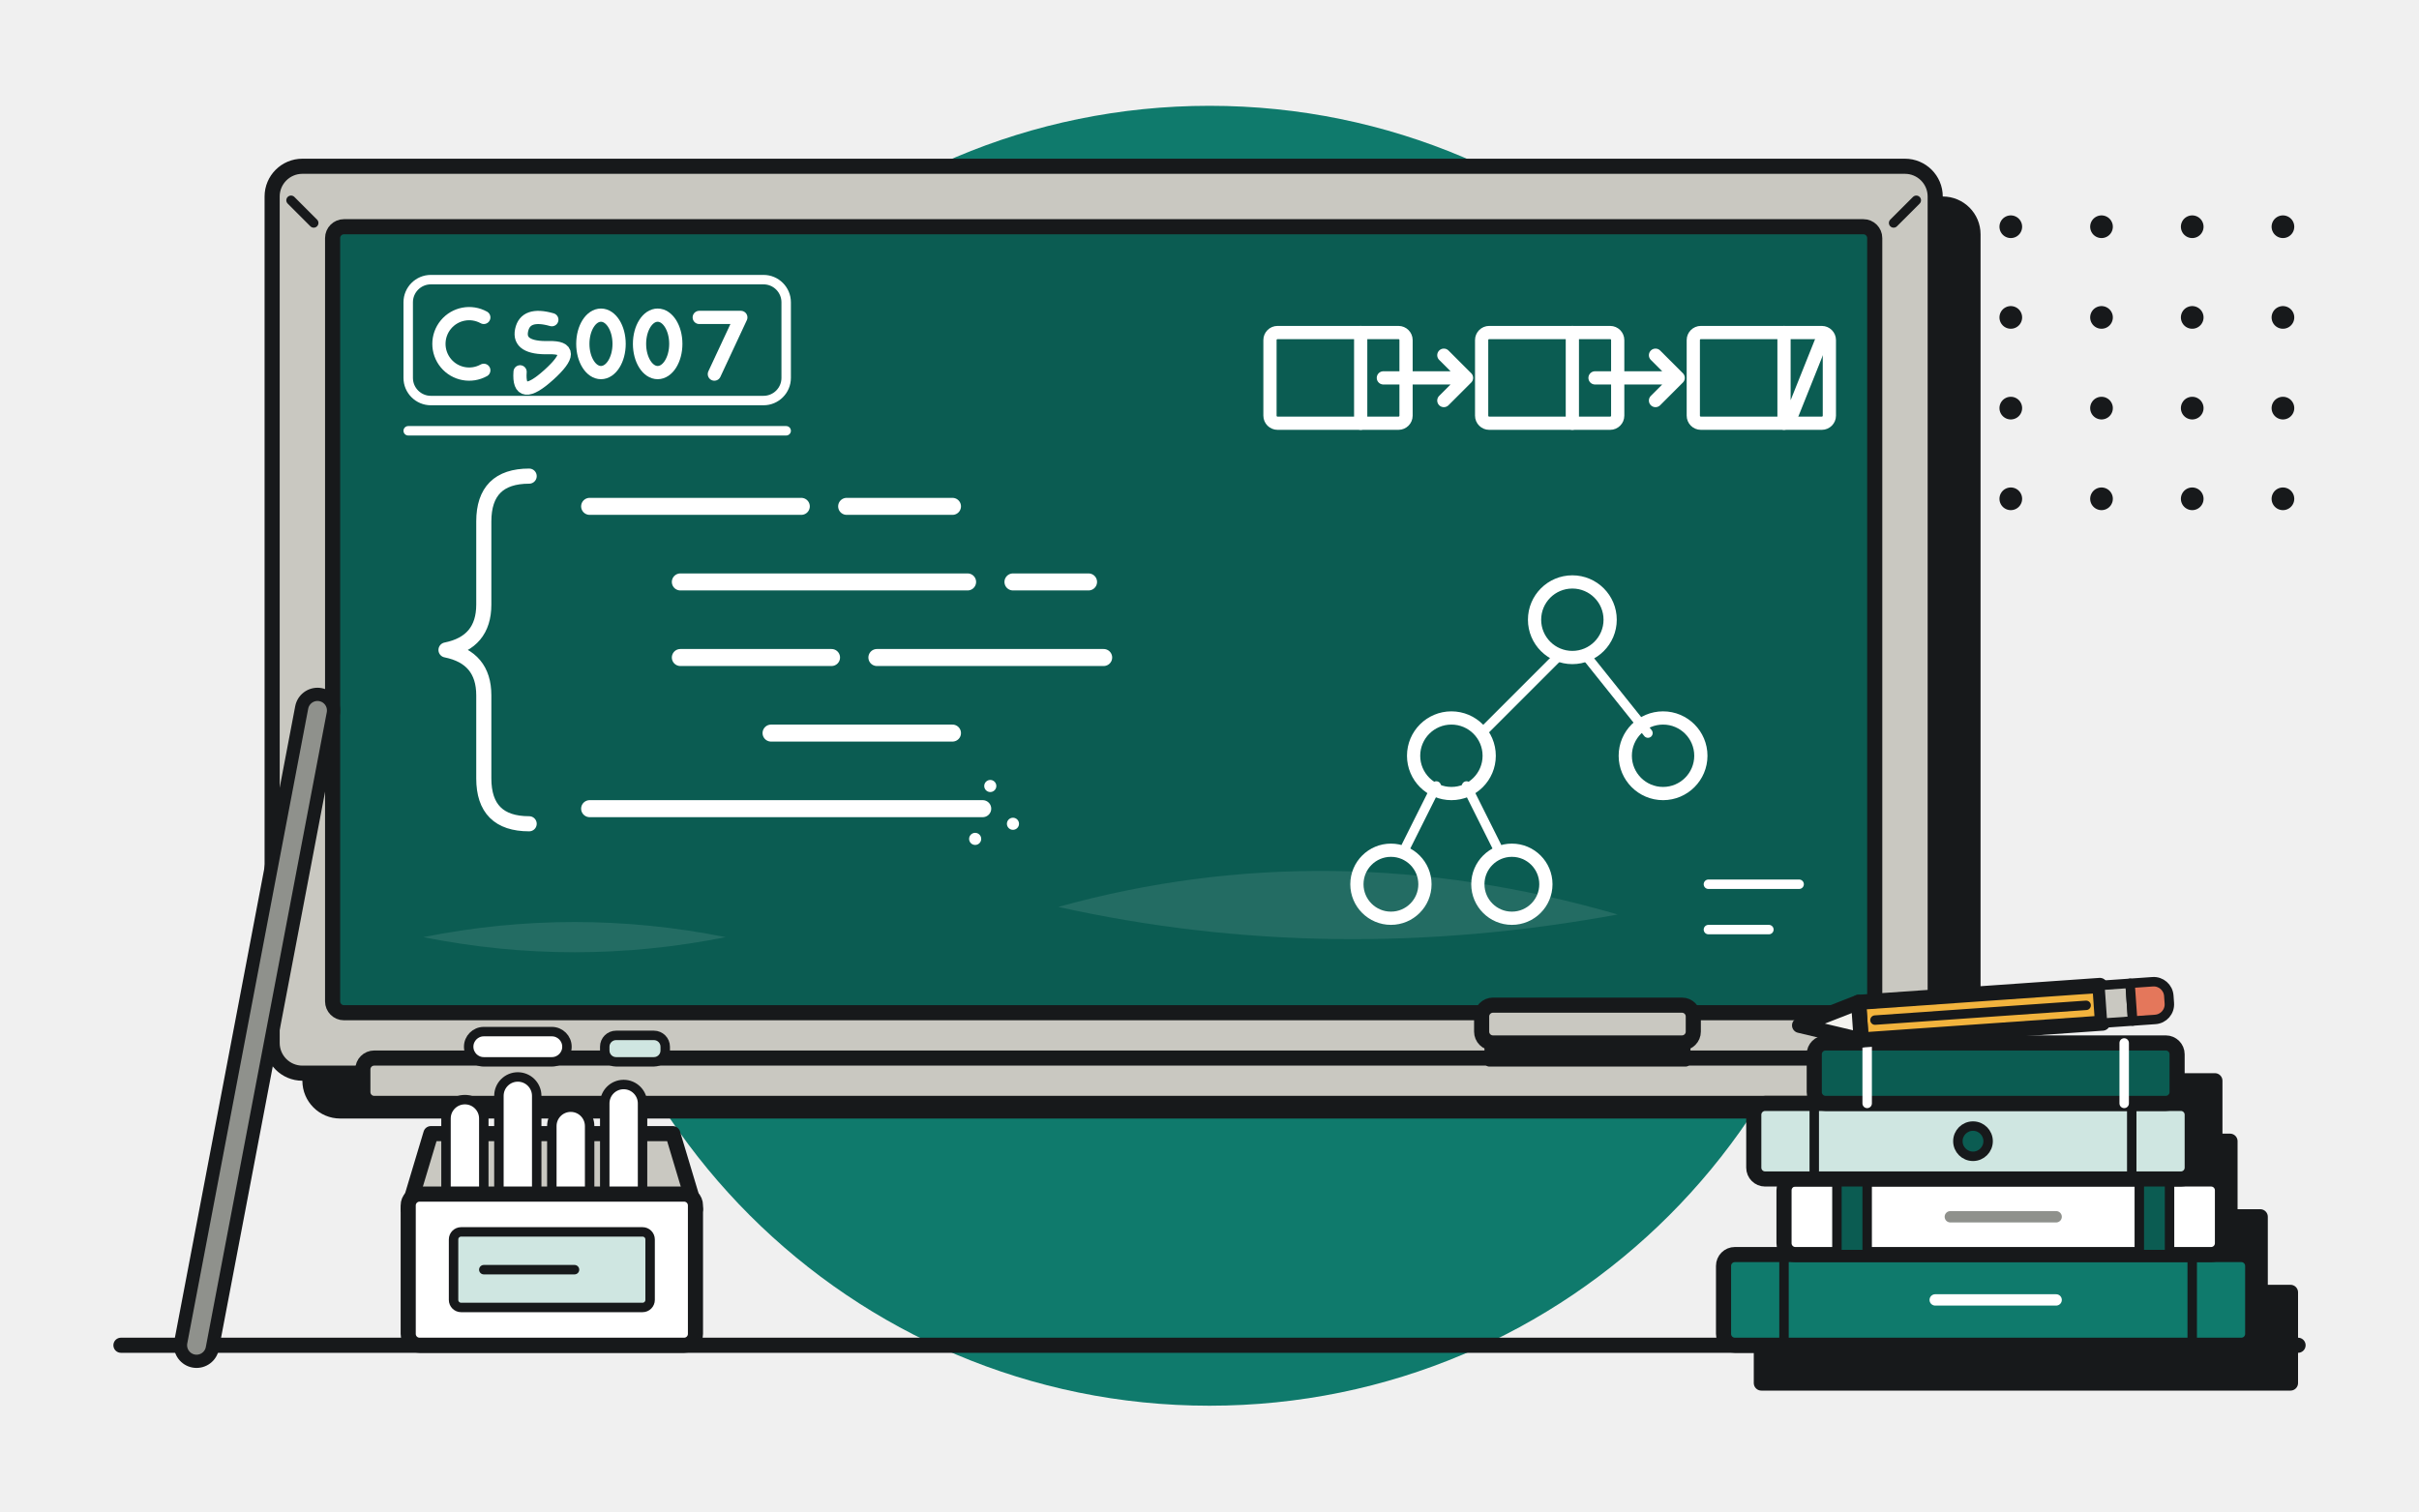
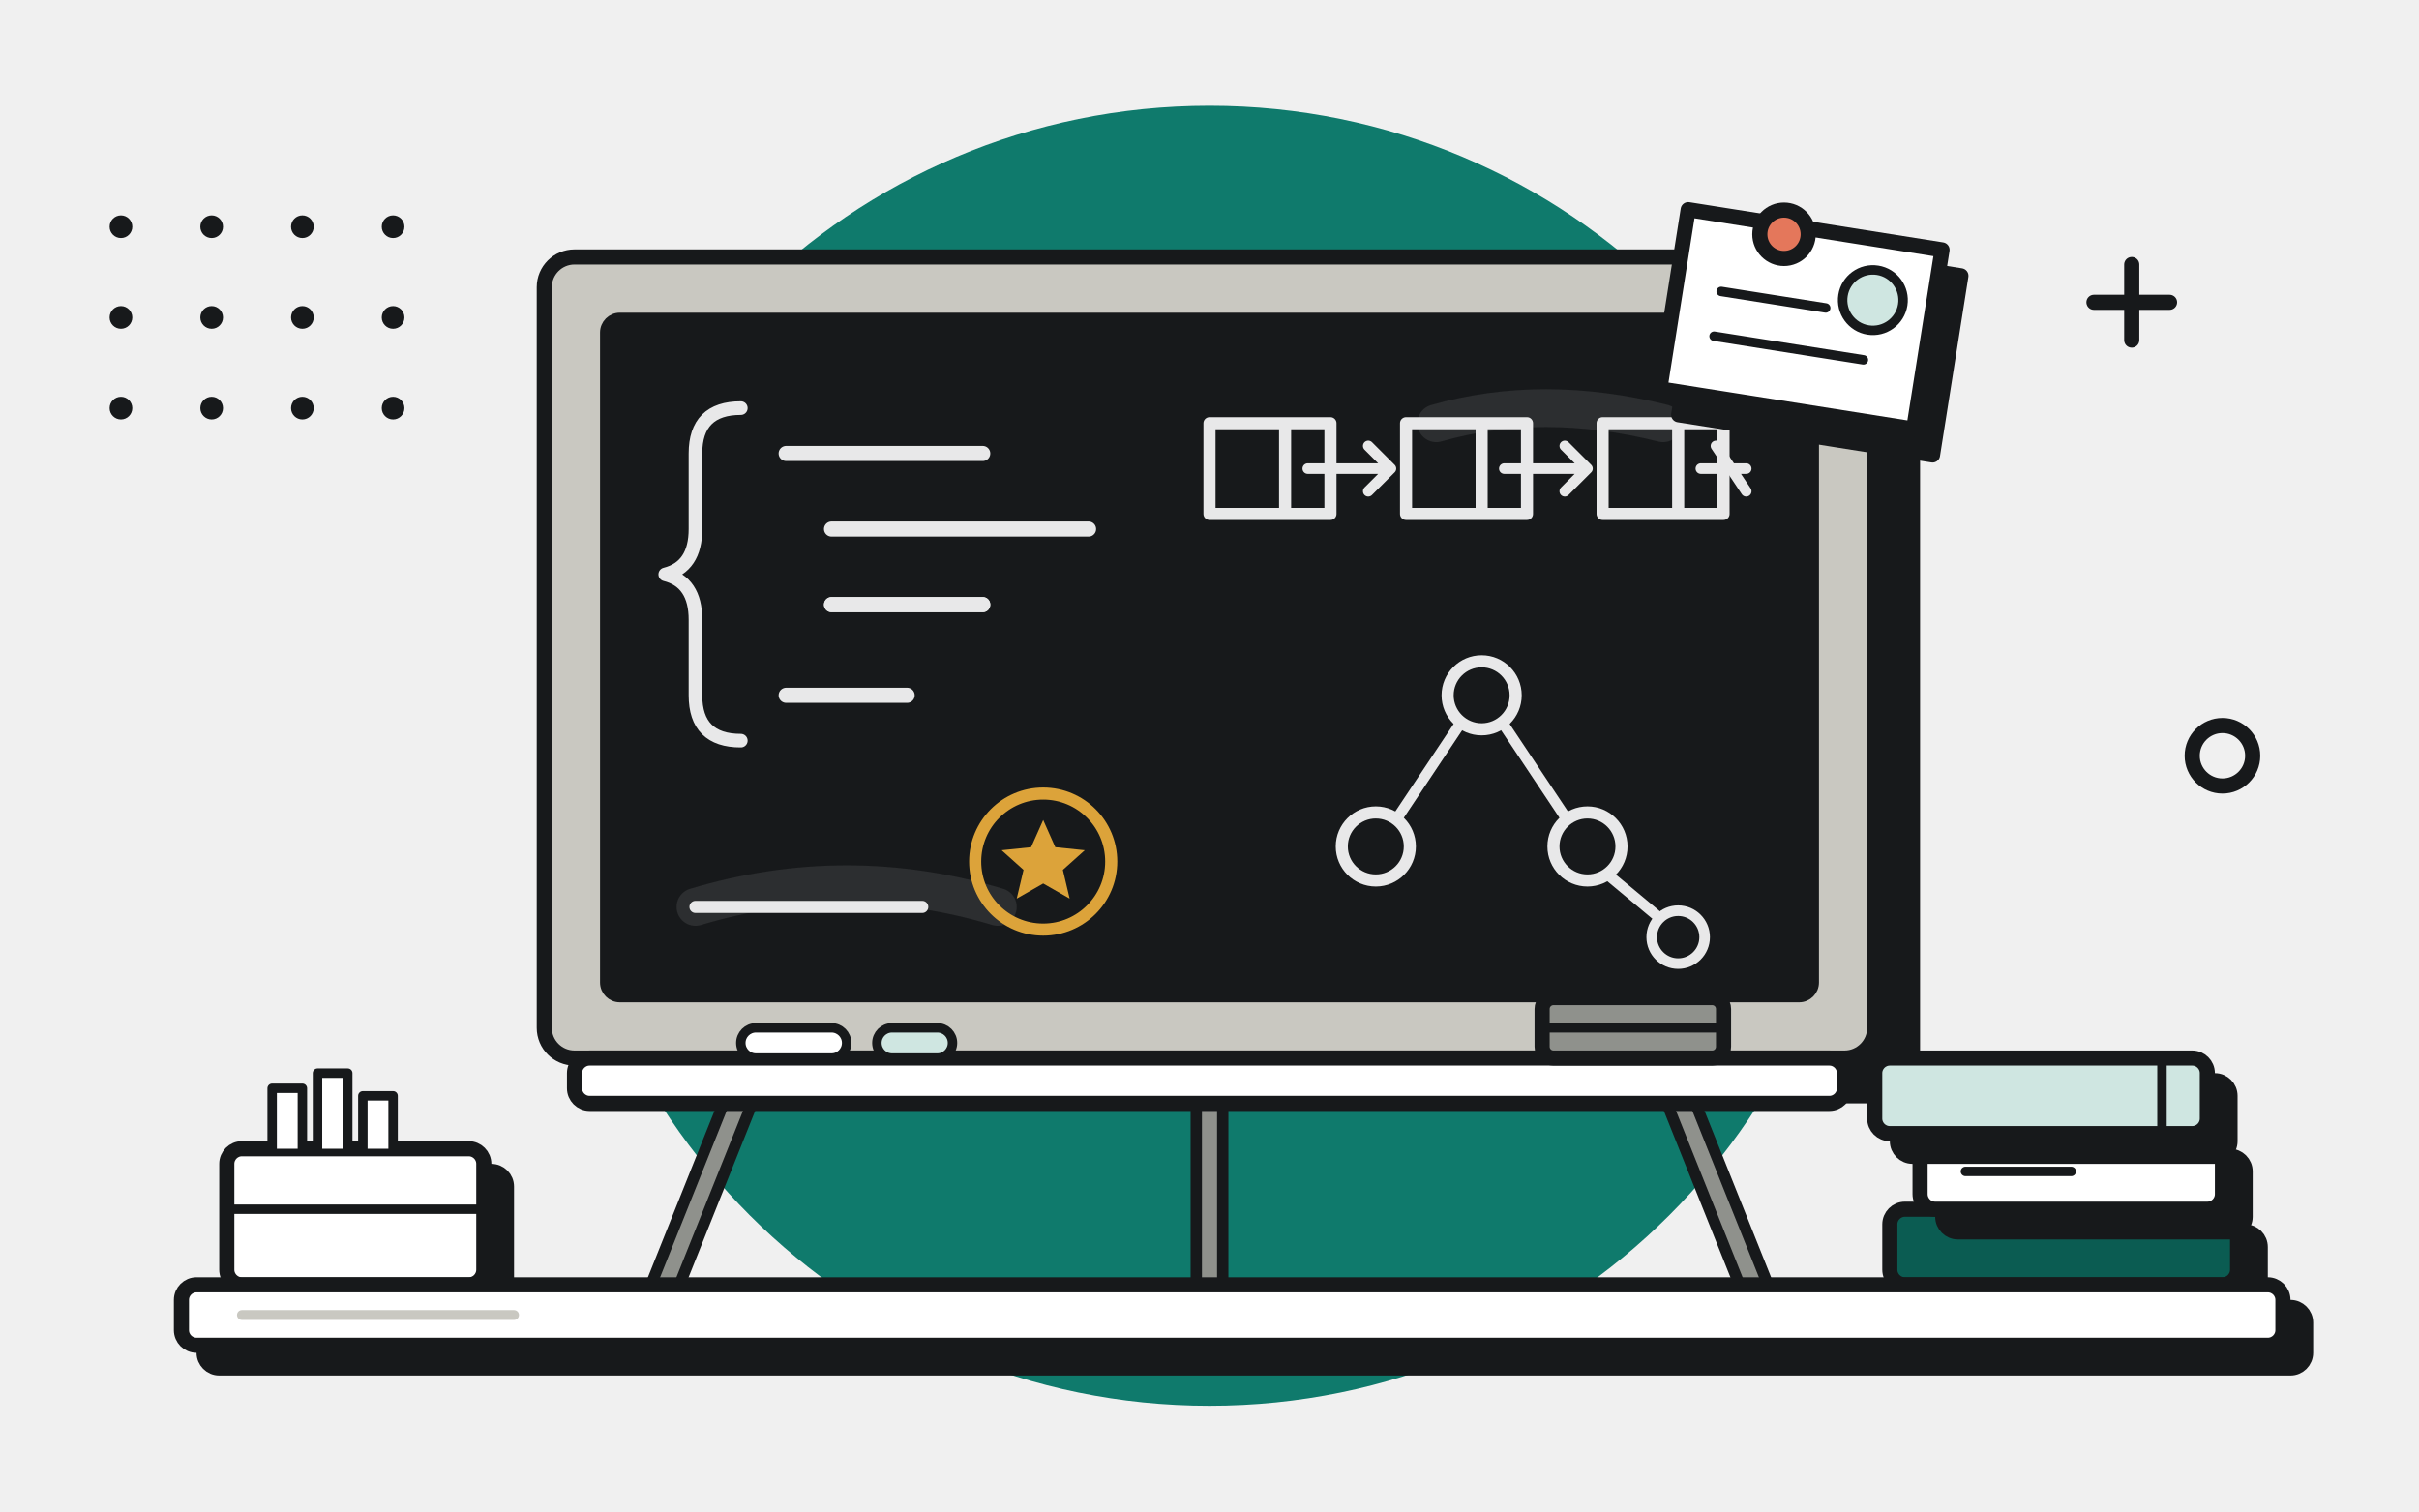
- <svg xmlns="http://www.w3.org/2000/svg" viewBox="0 0 320 200" role="img" aria-labelledby="bf-title">
-   <style>
- .bf-chalk{stroke-dasharray:52;animation:bf-write 9s ease-in-out infinite}
- .bf-dust{animation:bf-dust 9s ease-in-out infinite}
- .bf-node{transform-box:fill-box;transform-origin:center;animation:bf-node 6s ease-in-out infinite}
- @keyframes bf-write{0%,32%{stroke-dashoffset:0;opacity:1}42%{stroke-dashoffset:0;opacity:0}48%{stroke-dashoffset:52;opacity:0}52%{stroke-dashoffset:52;opacity:1}88%,100%{stroke-dashoffset:0;opacity:1}}
- @keyframes bf-dust{0%,32%,52%,100%{opacity:0}37%{opacity:.5}}
- @keyframes bf-node{0%,70%,100%{transform:scale(1)}80%{transform:scale(1.25)}90%{transform:scale(1)}}
- @media (prefers-reduced-motion:reduce){*{animation:none!important}}
- </style>
-   <path d="M266 30h0M278 30h0M290 30h0M302 30h0M266 42h0M278 42h0M290 42h0M302 42h0M266 54h0M278 54h0M290 54h0M302 54h0M266 66h0M278 66h0M290 66h0M302 66h0" stroke="#17191B" stroke-width="3" stroke-linecap="round" />
+ <svg xmlns="http://www.w3.org/2000/svg" viewBox="0 0 320 200" role="img" aria-labelledby="bfn-t">
+   <style>.bfn-k{stroke:#17191B;stroke-width:2;stroke-linejoin:round;stroke-linecap:round}.bfn-d{stroke:#17191B;stroke-width:1.25;stroke-linejoin:round;stroke-linecap:round}.bfn-line{stroke-dasharray:20;animation:bfn-write 9s ease-in-out infinite}@keyframes bfn-write{0%,40%{stroke-dashoffset:0;opacity:1}46%{opacity:0;stroke-dashoffset:0}50%{opacity:1;stroke-dashoffset:20}62%,100%{stroke-dashoffset:0}}.bfn-node{transform-box:fill-box;transform-origin:center;animation:bfn-node 6s ease-in-out infinite}@keyframes bfn-node{0%,80%,100%{transform:scale(1)}88%{transform:scale(1.3)}}.bfn-card{transform-box:view-box;transform-origin:236px 31px;animation:bfn-card 6s ease-in-out infinite}@keyframes bfn-card{0%,100%{transform:rotate(0)}50%{transform:rotate(-4deg)}}@media (prefers-reduced-motion:reduce){*{animation:none!important}}</style>
  <circle cx="160" cy="100" r="86" fill="#0F7A6C" />
-   <g stroke="#17191B" stroke-width="2" stroke-linejoin="round" stroke-linecap="round">
-     <path d="M16 178h288" fill="none" />
-     <rect x="41" y="27" width="220" height="120" rx="4" fill="#17191B" />
-     <rect x="36" y="22" width="220" height="120" rx="4" fill="#C9C8C1" />
-     <rect x="44" y="30" width="204" height="104" rx="1.5" fill="#0B5C52" />
-     <path d="M140 120q36-10 74 1-38 7-74-1zM56 124q20-4 40 0-20 4-40 0z" fill="#FFFFFF" fill-opacity=".1" stroke="none" />
-     <path d="M38.5 26.5l3 3M253.5 26.5l-3 3" stroke-width="1.25" fill="none" />
-     <g stroke="#FFFFFF" stroke-width="1.75" fill="none">
-       <rect x="54" y="37" width="50" height="16" rx="3" stroke-width="1.25" />
-       <path d="M64 42a4 4 0 1 0 0 7" />
-       <path d="M73 42.3q-3.5-1-4 1.4t3.6 2.3 0 3.6-3.8-.4" />
-       <ellipse cx="79.5" cy="45.5" rx="2.4" ry="3.8" />
-       <ellipse cx="87" cy="45.5" rx="2.4" ry="3.8" />
-       <path d="M92.5 42h5.5l-3.5 7.5" />
-       <path d="M54 57h50" stroke-width="1.25" />
-       <path d="M70 63q-6 0-6 6v11q0 5-5 6 5 1 5 6v11q0 6 6 6" stroke-width="2" />
-       <path d="M78 67h28M112 67h14M90 77h38M134 77h10M90 87h20M116 87h30M102 97h24" stroke-width="2.25" />
-       <path class="bf-chalk" d="M78 107h52" stroke-width="2.25" />
-       <rect x="168" y="44" width="18" height="12" rx="1" />
-       <path d="M180 44v12M183 50h11M191 47l3 3-3 3" />
-       <rect x="196" y="44" width="18" height="12" rx="1" />
-       <path d="M208 44v12M211 50h11M219 47l3 3-3 3" />
-       <rect x="224" y="44" width="18" height="12" rx="1" />
-       <path d="M236 44v12M237 55l4-10" />
-       <path d="M206 87l-10 10M210 87l8 10M190 104l-4 8M194 104l4 8" stroke-width="1.25" />
-       <circle class="bf-node" cx="208" cy="82" r="5" />
-       <circle cx="192" cy="100" r="5" />
-       <circle cx="220" cy="100" r="5" />
-       <circle cx="184" cy="117" r="4.5" />
-       <circle cx="200" cy="117" r="4.5" />
-       <path d="M226 117h12M226 123h8" stroke-width="1.25" />
-     </g>
-     <path class="bf-dust" d="M131 104h0M134 109h0M129 111h0" stroke="#FFFFFF" stroke-width="1.6" fill="none" />
-     <rect x="48" y="140" width="196" height="6" rx="1.5" fill="#C9C8C1" />
-     <rect x="62" y="136.5" width="13" height="4" rx="2" fill="#FFFFFF" stroke-width="1.25" />
-     <rect x="80" y="137" width="8" height="3.5" rx="1.5" fill="#CFE6E1" stroke-width="1.25" />
-     <rect x="196" y="133" width="28" height="5" rx="1.5" fill="#C9C8C1" />
-     <rect x="197" y="138" width="26" height="2.5" fill="#17191B" stroke-width="1.25" />
-     <path d="M26 178l16-84" stroke="#17191B" stroke-width="6" fill="none" />
-     <path d="M26 178l16-84" stroke="#8F918C" stroke-width="2.5" fill="none" />
-     <path d="M54 160l3-10h32l3 10z" fill="#C9C8C1" />
-     <path d="M59 160v-12a2.5 2.5 0 0 1 5 0v12zM66 160v-15a2.5 2.5 0 0 1 5 0v15zM73 160v-11a2.5 2.5 0 0 1 5 0v11zM80 160v-14a2.5 2.5 0 0 1 5 0v14z" fill="#FFFFFF" stroke-width="1.25" />
-     <rect x="54" y="158" width="38" height="20" rx="1.5" fill="#FFFFFF" />
-     <rect x="60" y="163" width="26" height="10" rx="1" fill="#CFE6E1" stroke-width="1.25" />
-     <path d="M64 168h12" stroke-width="1.25" fill="none" />
-     <path d="M233 171h70v12h-70zM241 161h58v10h-58zM237 151h58v10h-58zM245 143h48v8h-48z" fill="#17191B" />
-     <rect x="228" y="166" width="70" height="12" rx="1.5" fill="#0F7A6C" />
-     <path d="M236 166v12M290 166v12" stroke-width="1.25" fill="none" />
-     <path d="M256 172h16" stroke="#FFFFFF" stroke-width="1.5" fill="none" />
-     <rect x="236" y="156" width="58" height="10" rx="1.5" fill="#FFFFFF" />
-     <path d="M243 156h4v10h-4zM283 156h4v10h-4z" fill="#0B5C52" stroke-width="1.25" />
-     <path d="M258 161h14" stroke="#8F918C" stroke-width="1.5" fill="none" />
-     <rect x="232" y="146" width="58" height="10" rx="1.5" fill="#CFE6E1" />
-     <path d="M240 146v10M282 146v10" stroke-width="1.25" fill="none" />
-     <circle cx="261" cy="151" r="2" fill="#0B5C52" stroke-width="1.25" />
-     <rect x="240" y="138" width="48" height="8" rx="1.5" fill="#0B5C52" />
-     <path d="M247 138v8M281 138v8" stroke="#FFFFFF" stroke-width="1.25" fill="none" />
-     <g transform="rotate(-4 262 134)">
-       <path d="M246 131.5h32v5h-32z" fill="#F2B33D" />
-       <path d="M278 131.5h4v5h-4z" fill="#C9C8C1" stroke-width="1.25" />
-       <path d="M282 131.5h3a2 2 0 0 1 2 2v1a2 2 0 0 1-2 2h-3z" fill="#E4775B" stroke-width="1.25" />
-       <path d="M246 131.5l-8 2.5 8 2.5z" fill="#F4F3EF" />
-       <path d="M240.5 133.2l-2.5.8 2.5.8z" fill="#17191B" stroke="none" />
-       <path d="M248 134h28" stroke-width="1.25" fill="none" />
+   <path d="M14.5 30a1.5 1.5 0 1 0 3 0a1.5 1.5 0 1 0 -3 0M26.5 30a1.5 1.5 0 1 0 3 0a1.5 1.5 0 1 0 -3 0M38.5 30a1.5 1.5 0 1 0 3 0a1.5 1.5 0 1 0 -3 0M50.5 30a1.5 1.5 0 1 0 3 0a1.5 1.5 0 1 0 -3 0M14.5 42a1.5 1.5 0 1 0 3 0a1.5 1.5 0 1 0 -3 0M26.5 42a1.5 1.5 0 1 0 3 0a1.5 1.5 0 1 0 -3 0M38.5 42a1.5 1.5 0 1 0 3 0a1.5 1.5 0 1 0 -3 0M50.5 42a1.5 1.5 0 1 0 3 0a1.5 1.5 0 1 0 -3 0M14.5 54a1.5 1.5 0 1 0 3 0a1.5 1.5 0 1 0 -3 0M26.5 54a1.5 1.5 0 1 0 3 0a1.5 1.5 0 1 0 -3 0M38.5 54a1.5 1.5 0 1 0 3 0a1.5 1.5 0 1 0 -3 0M50.5 54a1.5 1.5 0 1 0 3 0a1.5 1.5 0 1 0 -3 0" fill="#17191B" />
+   <path d="M282 35v10M277 40h10" fill="none" class="bfn-k" />
+   <circle cx="294" cy="100" r="4" fill="none" class="bfn-k" />
+   <path d="M100 140L88 170M220 140L232 170M160 140v30" fill="none" stroke="#17191B" stroke-width="5" stroke-linecap="round" stroke-linejoin="round" />
+   <path d="M100 140L88 170M220 140L232 170M160 140v30" fill="none" stroke="#8F918C" stroke-width="2" stroke-linecap="round" stroke-linejoin="round" />
+   <rect x="77" y="39" width="176" height="106" rx="4" fill="#17191B" class="bfn-k" />
+   <rect x="72" y="34" width="176" height="106" rx="4" fill="#C9C8C1" class="bfn-k" />
+   <rect x="80" y="42" width="160" height="90" rx="2" fill="#17191B" class="bfn-d" />
+   <g opacity="0.9">
+     <path d="M92 120q20 -6 40 0M190 56q14 -4 30 0" fill="none" stroke="#FFFFFF" stroke-width="5" stroke-linecap="round" stroke-linejoin="round" opacity="0.1" />
+     <path d="M98 54q-6 0 -6 6v10q0 5 -4 6q4 1 4 6v10q0 6 6 6" fill="none" stroke="#FFFFFF" stroke-width="1.8" stroke-linecap="round" stroke-linejoin="round" />
+     <path d="M104 60h26M110 70h34M110 80h20M104 92h16" fill="none" stroke="#FFFFFF" stroke-width="2" stroke-linecap="round" stroke-linejoin="round" />
+     <path d="M110 80h20" fill="none" class="bfn-line" stroke="#FFFFFF" stroke-width="2" stroke-linecap="round" stroke-linejoin="round" />
+     <path d="M160 56h16v12h-16ZM170 56v12" fill="none" stroke="#FFFFFF" stroke-width="1.6" stroke-linecap="round" stroke-linejoin="round" />
+     <path d="M173 62h11m-3 -3l3 3l-3 3" fill="none" stroke="#FFFFFF" stroke-width="1.4" stroke-linecap="round" stroke-linejoin="round" />
+     <path d="M186 56h16v12h-16ZM196 56v12" fill="none" stroke="#FFFFFF" stroke-width="1.6" stroke-linecap="round" stroke-linejoin="round" />
+     <path d="M199 62h11m-3 -3l3 3l-3 3" fill="none" stroke="#FFFFFF" stroke-width="1.4" stroke-linecap="round" stroke-linejoin="round" />
+     <path d="M212 56h16v12h-16ZM222 56v12" fill="none" stroke="#FFFFFF" stroke-width="1.6" stroke-linecap="round" stroke-linejoin="round" />
+     <path d="M225 62h6M227 59l4 6" fill="none" stroke="#FFFFFF" stroke-width="1.4" stroke-linecap="round" stroke-linejoin="round" />
+     <circle cx="196" cy="92" r="4.5" fill="none" class="bfn-node" stroke="#FFFFFF" stroke-width="1.6" stroke-linecap="round" stroke-linejoin="round" />
+     <circle cx="182" cy="112" r="4.5" fill="none" stroke="#FFFFFF" stroke-width="1.6" stroke-linecap="round" stroke-linejoin="round" />
+     <circle cx="210" cy="112" r="4.5" fill="none" stroke="#FFFFFF" stroke-width="1.6" stroke-linecap="round" stroke-linejoin="round" />
+     <circle cx="222" cy="124" r="3.5" fill="none" stroke="#FFFFFF" stroke-width="1.4" stroke-linecap="round" stroke-linejoin="round" />
+     <path d="M193 96l-8 12M199 96l8 12M213 116l6 5" fill="none" stroke="#FFFFFF" stroke-width="1.4" stroke-linecap="round" stroke-linejoin="round" />
+     <circle cx="138" cy="114" r="9" fill="none" stroke="#F2B33D" stroke-width="1.6" stroke-linecap="round" stroke-linejoin="round" />
+     <path d="M138 108.5l1.6 3.6l3.9 .4l-2.9 2.6l.9 3.8l-3.5 -2l-3.5 2l.9 -3.8l-2.9 -2.6l3.9 -.4Z" fill="#F2B33D" />
+     <path d="M92 120h30" fill="none" stroke="#FFFFFF" stroke-width="1.6" stroke-linecap="round" stroke-linejoin="round" />
+   </g>
+   <rect x="76" y="140" width="168" height="6" rx="2" fill="#FFFFFF" class="bfn-k" />
+   <rect x="98" y="136" width="14" height="4" rx="2" fill="#FFFFFF" class="bfn-d" />
+   <rect x="116" y="136" width="10" height="4" rx="2" fill="#CFE6E1" class="bfn-d" />
+   <rect x="204" y="132" width="24" height="8" rx="1.5" fill="#8F918C" class="bfn-k" />
+   <path d="M204 136h24" fill="none" class="bfn-d" />
+   <g class="bfn-card">
+     <g transform="rotate(9 236 50)">
+       <rect x="220" y="30" width="34" height="24" fill="#17191B" class="bfn-k" transform="translate(3 3)" />
+       <rect x="220" y="30" width="34" height="24" fill="#FFFFFF" class="bfn-k" />
+       <path d="M226 40h14M226 46h20" fill="none" class="bfn-d" />
+       <circle cx="246" cy="38" r="4" fill="#CFE6E1" class="bfn-d" />
    </g>
  </g>
+   <circle cx="236" cy="31" r="3.2" fill="#E4775B" class="bfn-k" />
+   <rect x="33" y="155" width="34" height="18" rx="2" fill="#17191B" class="bfn-k" />
+   <rect x="30" y="152" width="34" height="18" rx="2" fill="#FFFFFF" class="bfn-k" />
+   <path d="M36 152v-8h4v8M42 152v-10h4v10M48 152v-7h4v7" fill="#FFFFFF" class="bfn-d" />
+   <path d="M30 160h34" fill="none" class="bfn-d" />
+   <rect x="253" y="163" width="46" height="10" rx="2" fill="#17191B" class="bfn-k" />
+   <rect x="250" y="160" width="46" height="10" rx="2" fill="#0B5C52" class="bfn-k" />
+   <rect x="257" y="153" width="40" height="10" rx="2" fill="#17191B" class="bfn-k" />
+   <rect x="254" y="150" width="40" height="10" rx="2" fill="#FFFFFF" class="bfn-k" />
+   <rect x="251" y="143" width="44" height="10" rx="2" fill="#17191B" class="bfn-k" />
+   <rect x="248" y="140" width="44" height="10" rx="2" fill="#CFE6E1" class="bfn-k" />
+   <path d="M286 140v10M260 155h14" fill="none" class="bfn-d" />
+   <rect x="27" y="173" width="278" height="8" rx="2" fill="#17191B" class="bfn-k" />
+   <rect x="24" y="170" width="278" height="8" rx="2" fill="#FFFFFF" class="bfn-k" />
+   <path d="M32 174h36" fill="none" stroke="#C9C8C1" stroke-width="1.3" stroke-linecap="round" stroke-linejoin="round" />
</svg>
